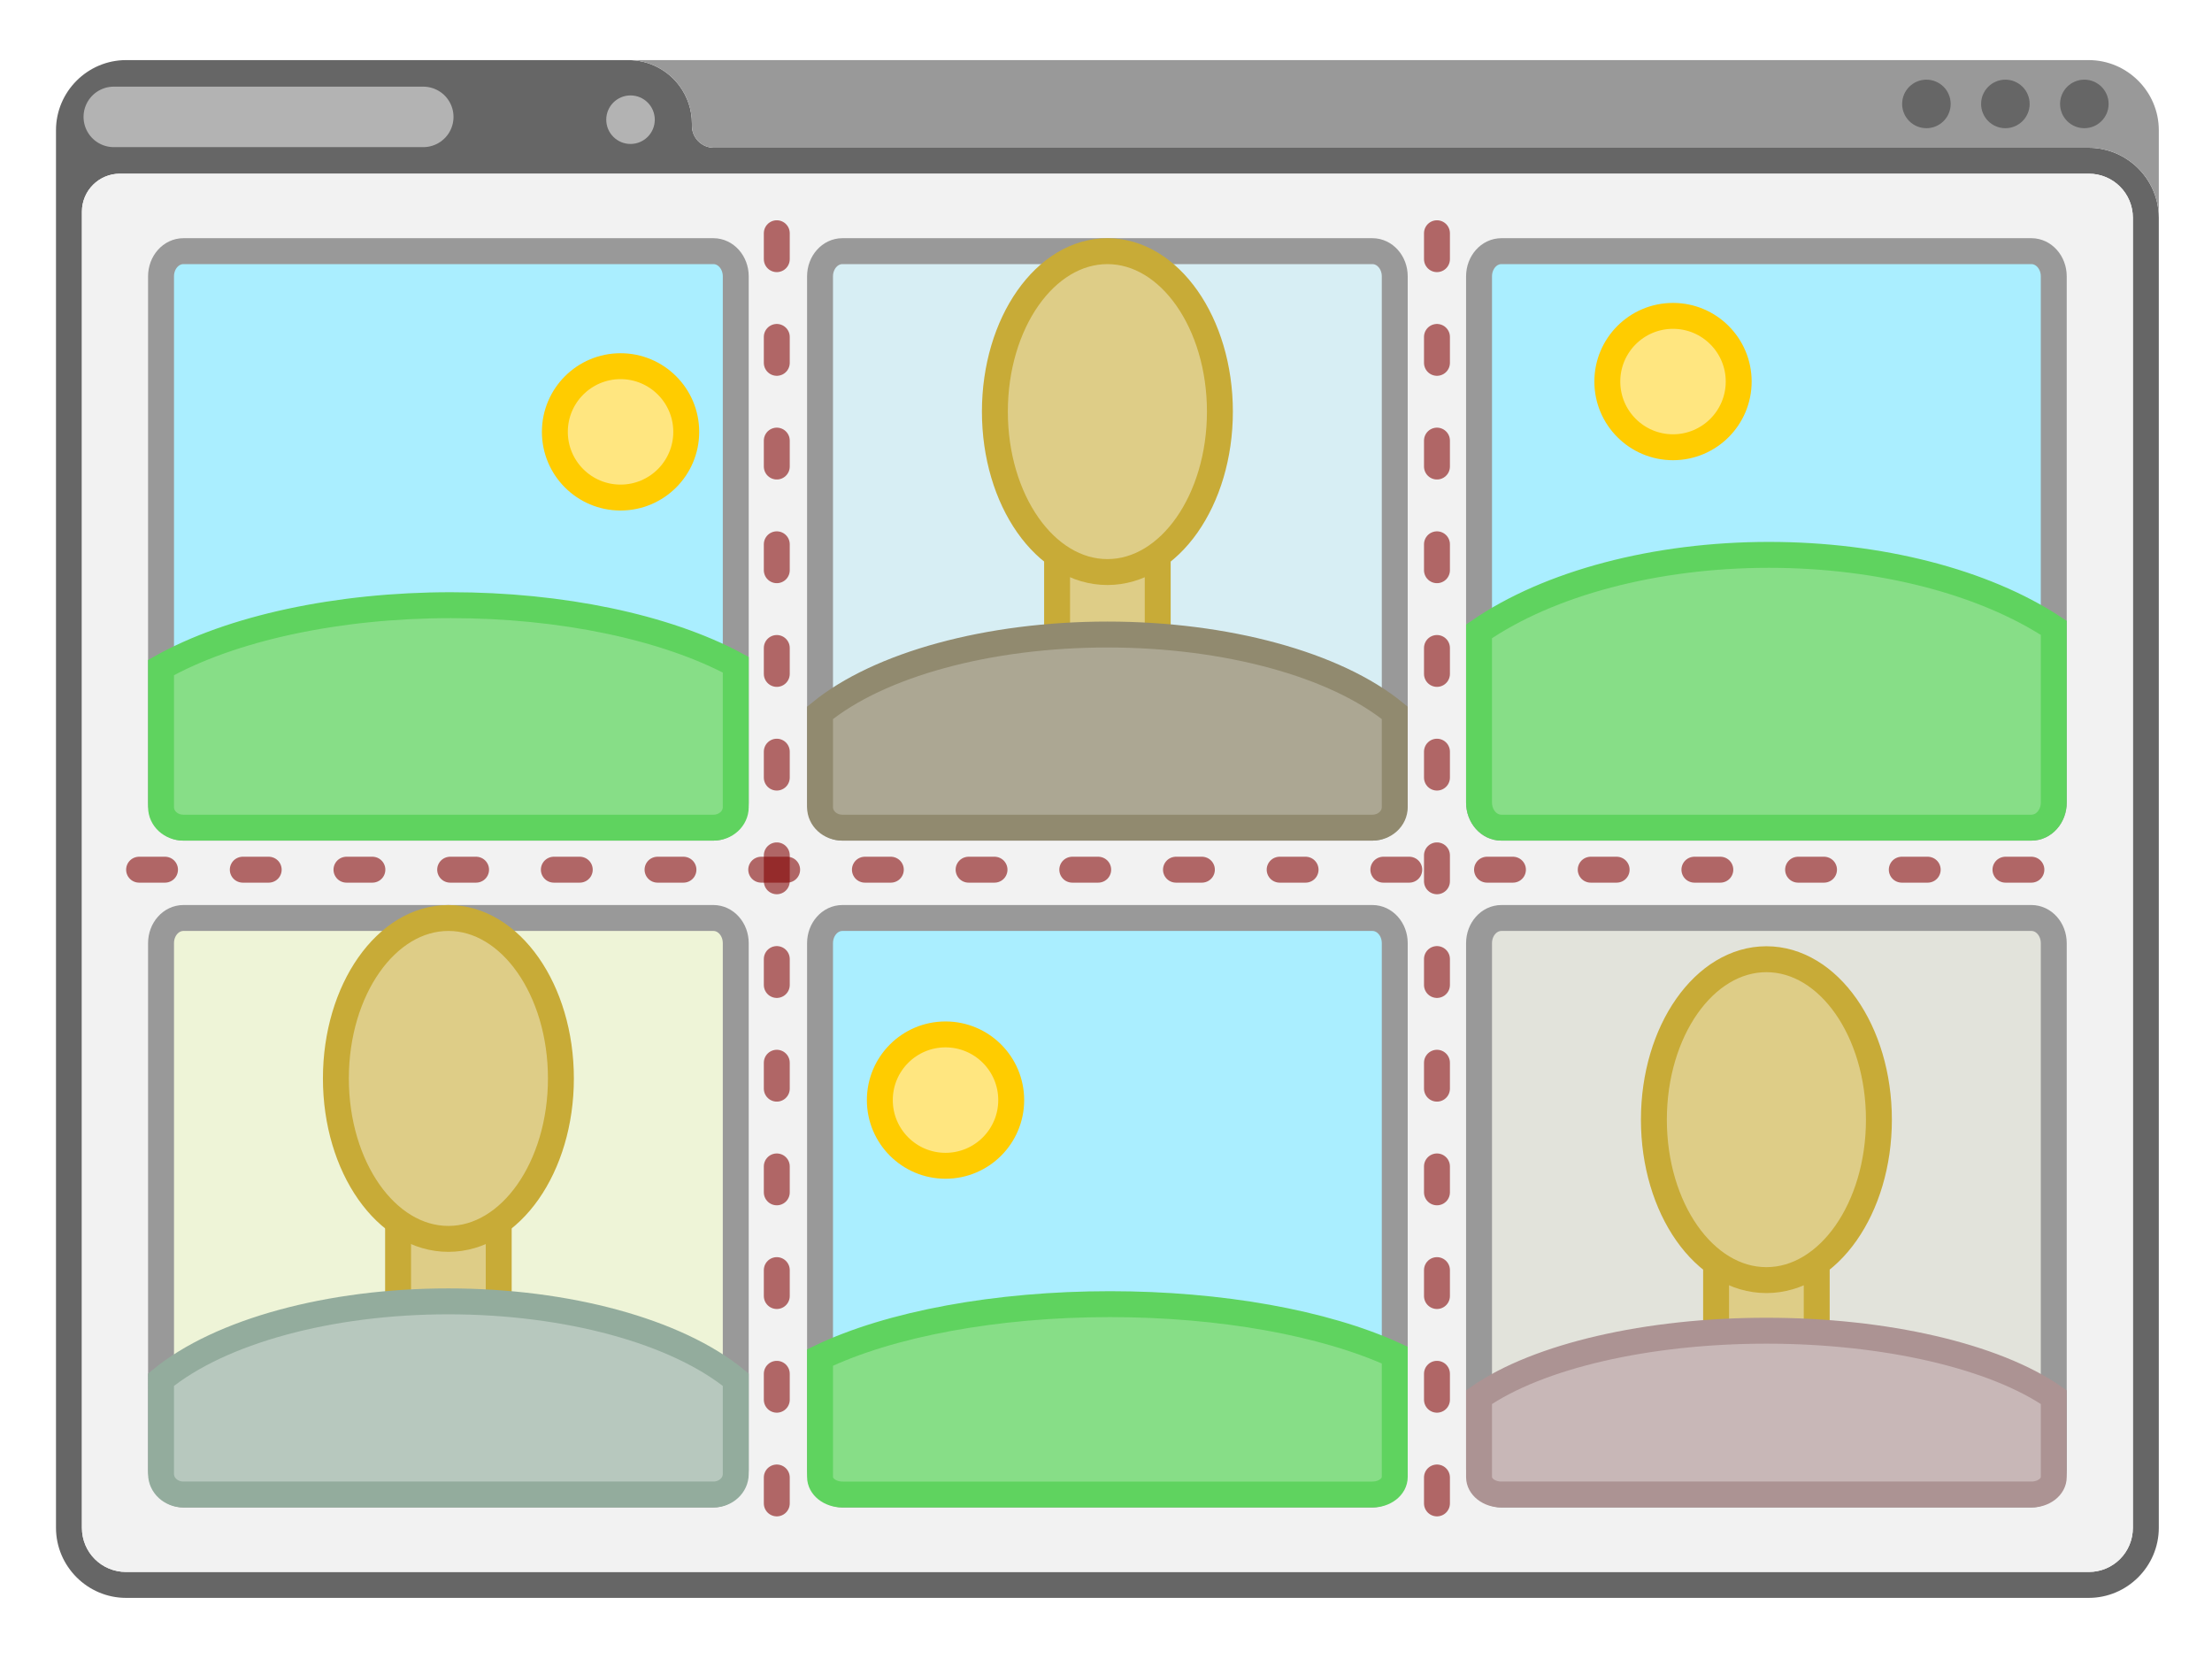
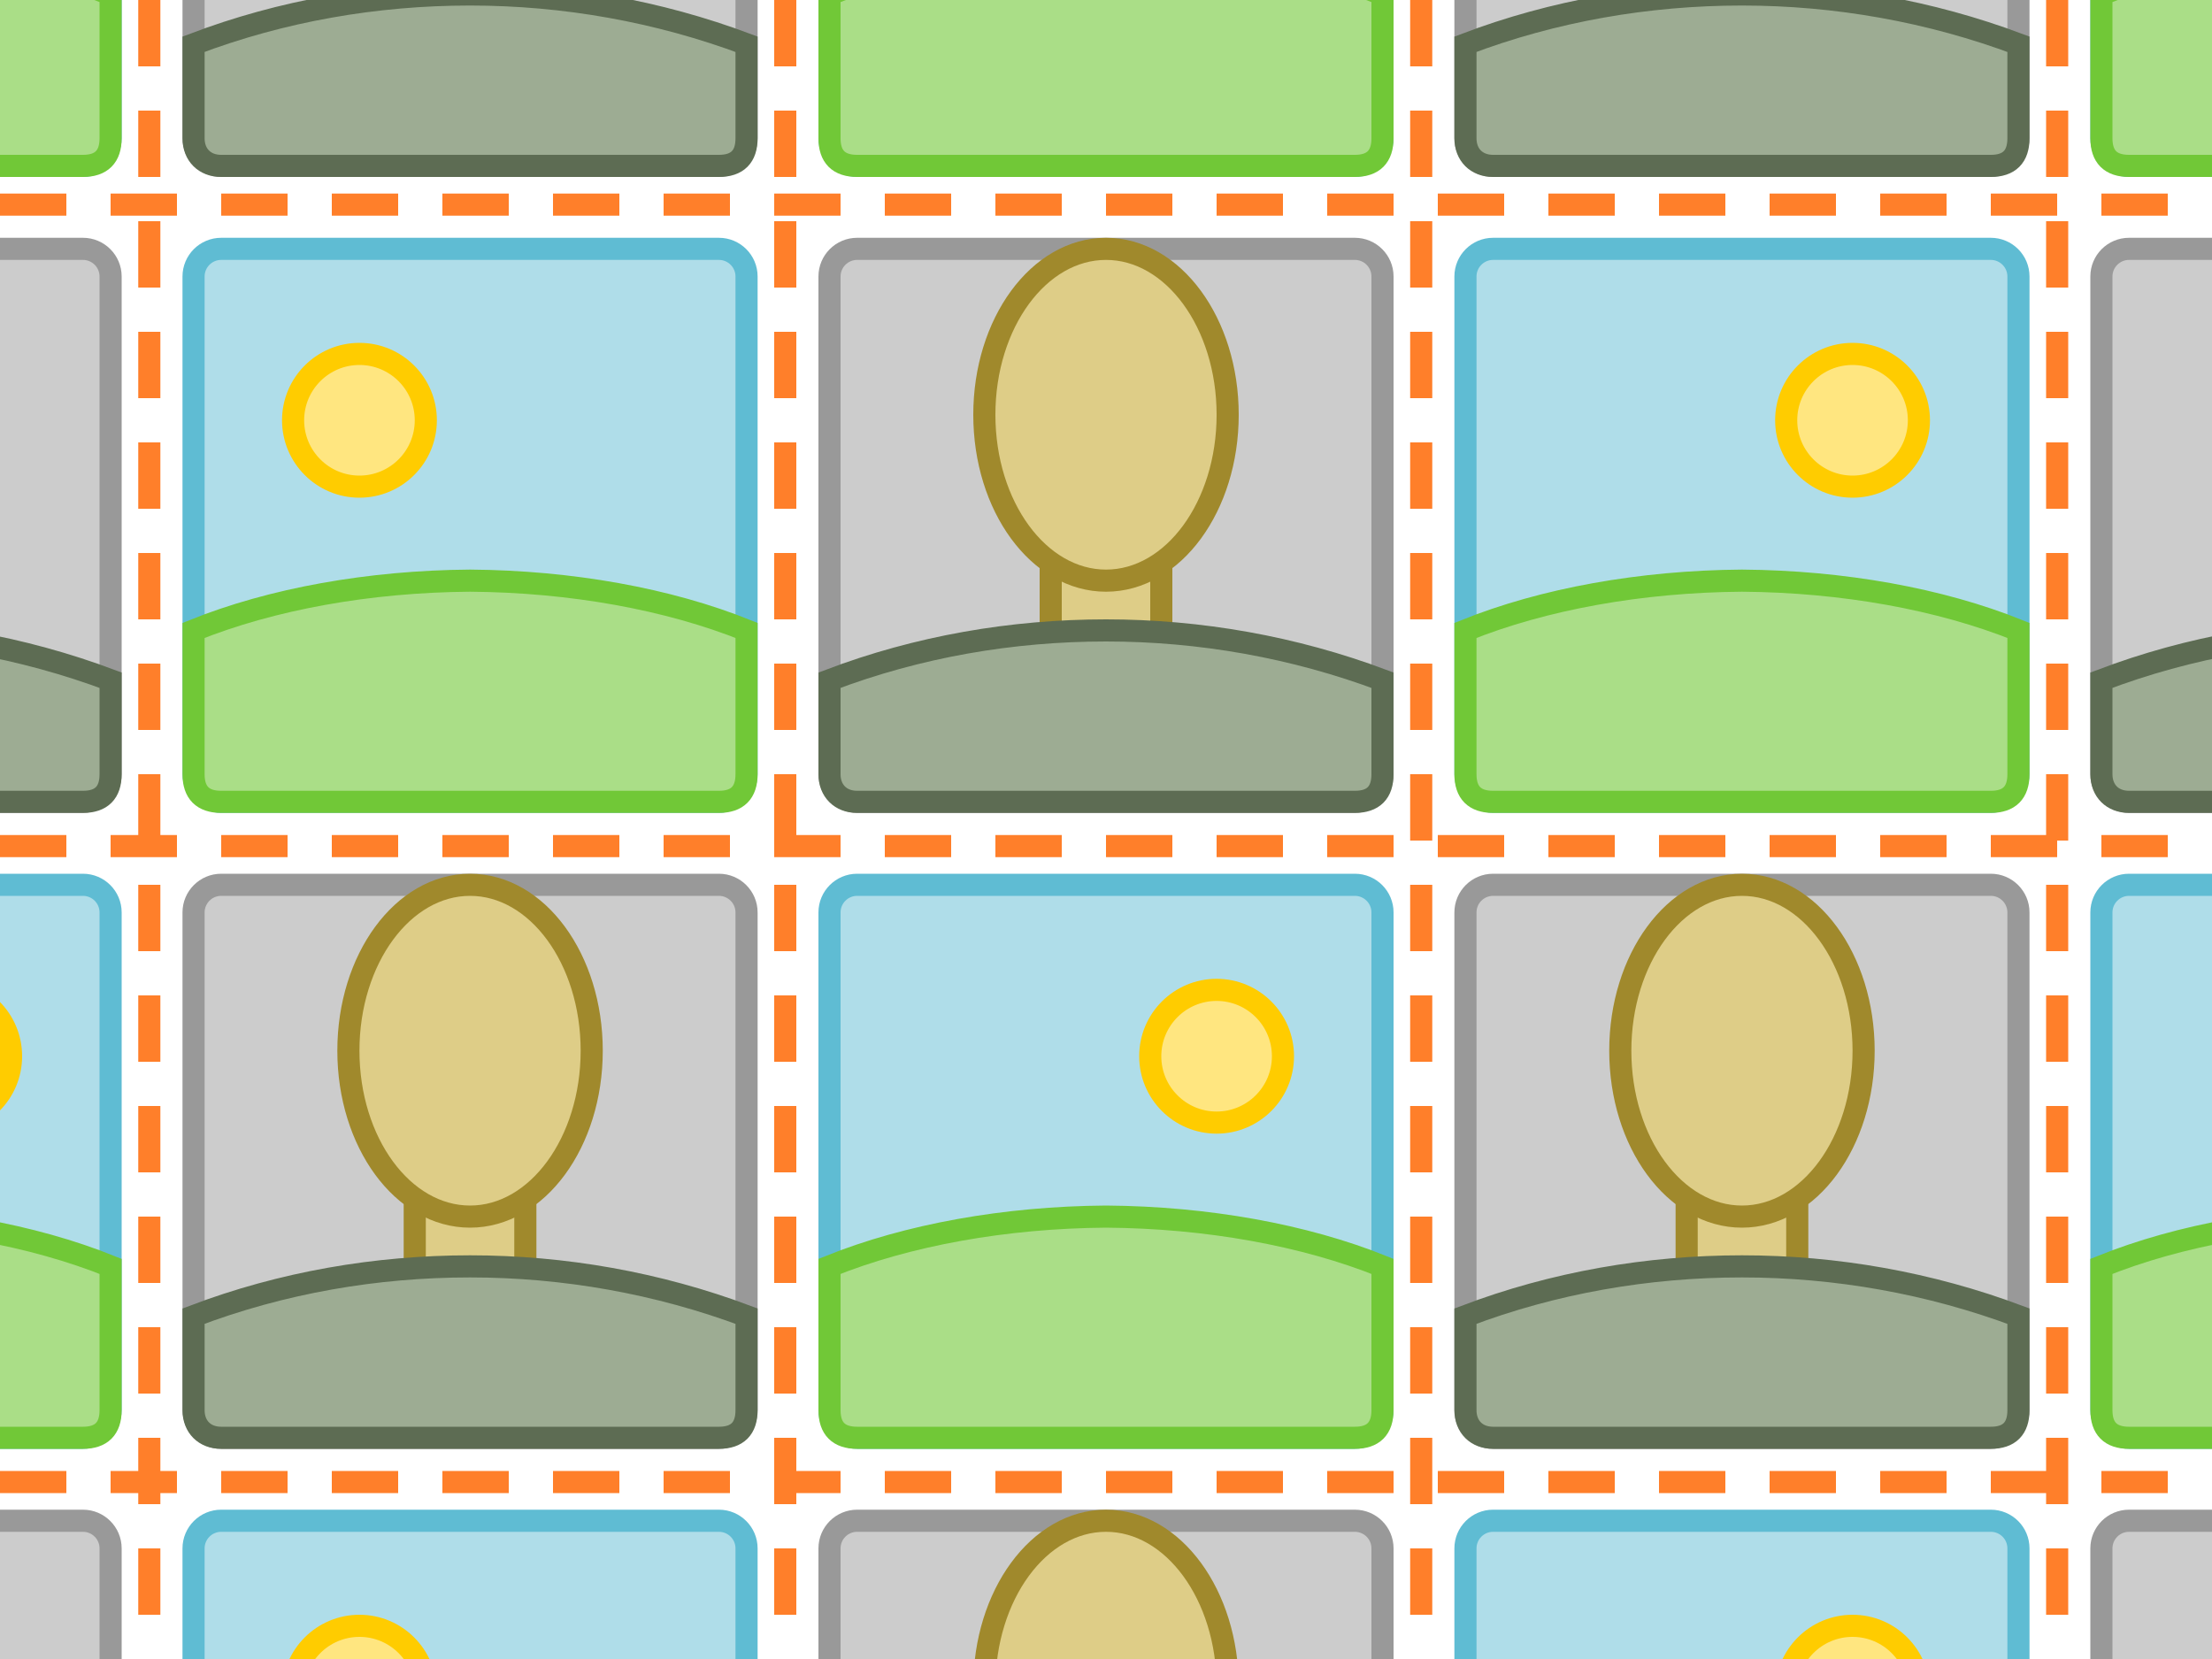
- <svg xmlns="http://www.w3.org/2000/svg" width="1024" height="768" viewBox="0 0 1024 768" version="1.1" id="svg1">
-   <defs id="defs1">
-     </defs>
-   <g id="layer1">
-     <g id="g22">
-       <path d="M 58.363,27.822 C 40.515,27.833 25.92,42.434 25.92,60.285 V 666.662 c 0,0.004 -2e-6,0.008 0,0.012 v 40.572 c -1e-6,17.858 14.603,32.463 32.461,32.463 H 734.424 966.932 c 17.845,-0.011 32.437,-14.605 32.443,-32.451 V 699.125 696.359 100.857 c -0.004,-10.113 -4.691,-19.182 -12,-25.145 -5.594,-4.563 -12.723,-7.307 -20.463,-7.307 H 330.48 A 10.173,10.173 0 0 1 320.309,58.234 v -0.975 c -3.1e-4,-6.526 -2.124,-12.557 -5.719,-17.438 -5.359,-7.278 -13.988,-12 -23.719,-12 H 58.383 c -0.007,0 -0.013,-4e-6 -0.02,0 z M 55.508,80.406 H 966.912 c 11.369,-10e-7 20.458,9.085 20.463,20.453 v 568.678 37.709 c 0,11.372 -9.091,20.463 -20.463,20.463 H 710.705 58.381 c -11.372,0 -20.461,-9.091 -20.461,-20.463 V 691.818 666.662 97.992 A 17.587,17.587 0 0 1 55.508,80.406 Z" style="baseline-shift:baseline;display:inline;overflow:visible;opacity:1;vector-effect:none;fill-opacity:1;enable-background:accumulate;stop-color:#000000;stop-opacity:1;fill:#666666" id="path10" />
-       <path d="m 55.508,80.406 a 17.587,17.587 0 0 0 -17.588,17.586 v 568.67 25.156 15.428 c -10e-7,11.372 9.089,20.463 20.461,20.463 H 710.705 966.912 c 11.372,10e-6 20.463,-9.091 20.463,-20.463 V 669.537 100.859 c -0.005,-11.368 -9.094,-20.453 -20.463,-20.453 z" style="baseline-shift:baseline;display:inline;overflow:visible;opacity:1;vector-effect:none;fill:#f2f2f2;fill-opacity:1;enable-background:accumulate;stop-color:#000000;stop-opacity:1" id="path12" />
-       <path d="m 290.871,27.822 c 9.731,4.69e-4 18.359,4.722 23.719,12 3.594,4.881 5.718,10.911 5.719,17.438 v 0.975 a 10.173,10.173 0 0 0 10.172,10.172 h 636.432 c 7.74,0 14.869,2.743 20.463,7.307 7.309,5.963 11.996,15.032 12,25.145 V 60.285 c 0,-17.858 -14.603,-32.463 -32.461,-32.463 z" style="baseline-shift:baseline;display:inline;overflow:visible;opacity:1;vector-effect:none;fill:#999999;fill-opacity:1;enable-background:accumulate;stop-color:#000000;stop-opacity:1" id="path11" />
-       <path style="opacity:1;fill:none;fill-opacity:1;stroke:#b3b3b3;stroke-width:28;stroke-linecap:round;stroke-dasharray:none" d="M 52.676,54.114 H 195.942" id="path14" />
-       <circle style="opacity:1;fill:#b3b3b3;fill-opacity:1;stroke:none;stroke-width:28;stroke-linecap:round;stroke-dasharray:none" id="path15" cx="291.884" cy="55.408" r="11.234" />
-       <g id="g17" style="fill:#666666">
-         <circle style="opacity:1;fill:#666666;fill-opacity:1;stroke:none;stroke-width:28;stroke-linecap:round;stroke-dasharray:none" id="circle15" cx="964.904" cy="48.114" r="11.234" />
-         <circle style="opacity:1;fill:#666666;fill-opacity:1;stroke:none;stroke-width:28;stroke-linecap:round;stroke-dasharray:none" id="circle16" cx="928.348" cy="48.114" r="11.234" />
-         <circle style="opacity:1;fill:#666666;fill-opacity:1;stroke:none;stroke-width:28;stroke-linecap:round;stroke-dasharray:none" id="circle17" cx="891.792" cy="48.114" r="11.234" />
-       </g>
+ <svg xmlns="http://www.w3.org/2000/svg" xmlns:xlink="http://www.w3.org/1999/xlink" width="400" height="300" version="1.1" id="svg15">
+   <defs id="defs15" />
+   <g id="a" stroke-width="4" transform="translate(130 9)">
+     <rect width="100" height="100" x="20" y="36" fill="#ccc" stroke="#999" rx="5" ry="5" id="rect1" />
+     <g fill="#decd87" stroke="#a0892c" id="g2">
+       <rect width="20" height="25" x="60" y="87" rx="0" ry="0" id="rect2" />
+       <ellipse cx="70" cy="66" rx="22" ry="30" id="ellipse2" />
    </g>
-     <g id="g34">
-       <rect style="fill:#aaeeff;fill-opacity:1;stroke:#999999;stroke-width:12;stroke-linecap:round;stroke-dasharray:none" id="rect17" width="266.055" height="266.884" x="74.548" y="116.268" rx="10.352" ry="11.646" />
-       <circle style="fill:#ffe680;fill-opacity:1;stroke:#ffcc00;stroke-width:12;stroke-linecap:round;stroke-dasharray:none" id="path22" cx="287.272" cy="199.926" r="30.409" />
-       <path id="path23" style="fill:#87de87;fill-opacity:1;stroke:#5fd35f;stroke-width:12;stroke-linecap:round;stroke-dasharray:none" d="M 208.77,280.156 A 170.85,75.722 0 0 0 74.549,309.027 v 64.627 c 0,5.262 4.616,9.498 10.352,9.498 H 330.252 c 5.735,0 10.352,-4.236 10.352,-9.498 V 307.713 A 170.85,75.722 0 0 0 208.77,280.156 Z" />
-     </g>
-     <g id="g38">
-       <rect style="fill:#d7eef4;fill-opacity:1;stroke:#999999;stroke-width:12;stroke-linecap:round;stroke-dasharray:none" id="rect18" width="266.055" height="266.884" x="379.62" y="116.268" rx="10.352" ry="11.646" />
-       <g id="g37">
-         <rect style="fill:#decd87;fill-opacity:1;stroke:#c8ab37;stroke-width:12;stroke-linecap:round;stroke-dasharray:none" id="rect25" width="46.585" height="77.641" x="489.355" y="229.688" />
-         <ellipse style="fill:#decd87;fill-opacity:1;stroke:#c8ab37;stroke-width:12;stroke-linecap:round;stroke-dasharray:none" id="path24" cx="512.647" cy="190.544" rx="52.084" ry="74.276" />
-       </g>
-       <path id="path25" style="fill:#aca793;fill-opacity:1;stroke:#918a6f;stroke-width:12;stroke-linecap:round;stroke-dasharray:none" d="m 512.648,293.743 a 153.34,72.134 0 0 0 -133.029,36.255 v 43.641 c 0,5.27 4.618,9.512 10.353,9.512 h 245.348 c 5.735,0 10.353,-4.243 10.353,-9.512 V 329.999 A 153.34,72.134 0 0 0 512.648,293.743 Z" />
-     </g>
-     <g id="g33">
-       <rect style="fill:#aaeeff;fill-opacity:1;stroke:#999999;stroke-width:12;stroke-linecap:round;stroke-dasharray:none" id="rect26" width="266.055" height="266.884" x="379.62" y="424.963" rx="10.352" ry="11.646" />
-       <circle style="fill:#ffe680;fill-opacity:1;stroke:#ffcc00;stroke-width:12;stroke-linecap:round;stroke-dasharray:none" id="circle26" cx="437.709" cy="509.268" r="30.409" />
-       <path id="path26" style="fill:#87de87;fill-opacity:1;stroke:#5fd35f;stroke-width:12;stroke-linecap:round;stroke-dasharray:none" d="M 513.841,603.732 A 170.85,64.781 0 0 0 379.62,628.432 v 55.29 c 0,4.502 4.616,8.126 10.352,8.126 h 245.352 c 5.735,0 10.352,-3.624 10.352,-8.126 V 627.307 A 170.85,64.781 0 0 0 513.841,603.732 Z" />
-     </g>
-     <g id="g32">
-       <rect style="fill:#aaeeff;fill-opacity:1;stroke:#999999;stroke-width:12;stroke-linecap:round;stroke-dasharray:none" id="rect27" width="266.055" height="266.884" x="684.692" y="116.268" rx="10.352" ry="11.646" />
-       <circle style="fill:#ffe680;fill-opacity:1;stroke:#ffcc00;stroke-width:12;stroke-linecap:round;stroke-dasharray:none" id="circle27" cx="774.484" cy="176.634" r="30.409" />
-       <path id="path27" style="fill:#87de87;fill-opacity:1;stroke:#5fd35f;stroke-width:12;stroke-linecap:round;stroke-dasharray:none" d="m 818.913,256.863 a 170.85,92.846 0 0 0 -134.221,35.4 v 79.242 c 0,6.452 4.616,11.646 10.352,11.646 h 245.352 c 5.735,0 10.352,-5.194 10.352,-11.646 V 290.652 A 170.85,92.846 0 0 0 818.913,256.863 Z" />
-     </g>
-     <g id="g39">
-       <rect style="fill:#eef4d7;fill-opacity:1;stroke:#999999;stroke-width:12;stroke-linecap:round;stroke-dasharray:none" id="rect30" width="266.055" height="266.884" x="74.548" y="424.963" rx="10.352" ry="11.646" />
-       <g id="g35">
-         <rect style="fill:#decd87;fill-opacity:1;stroke:#c8ab37;stroke-width:12;stroke-linecap:round;stroke-dasharray:none" id="rect31" width="46.585" height="77.641" x="184.283" y="538.383" />
-         <ellipse style="fill:#decd87;fill-opacity:1;stroke:#c8ab37;stroke-width:12;stroke-linecap:round;stroke-dasharray:none" id="ellipse31" cx="207.576" cy="499.239" rx="52.084" ry="74.276" />
-       </g>
-       <path id="path31" style="fill:#b7c8be;fill-opacity:1;stroke:#93ac9d;stroke-width:12;stroke-linecap:round;stroke-dasharray:none" d="M 207.577,602.438 A 153.34,72.134 0 0 0 74.548,638.693 v 43.641 c 0,5.27 4.618,9.512 10.353,9.512 h 245.348 c 5.735,0 10.353,-4.243 10.353,-9.512 V 638.693 A 153.34,72.134 0 0 0 207.577,602.438 Z" />
-     </g>
-     <g id="g6" transform="translate(9.9677734e-5)">
-       <rect style="fill:#e2e3db;fill-opacity:1;stroke:#999999;stroke-width:12;stroke-linecap:round;stroke-dasharray:none" id="rect28" width="266.055" height="266.884" x="684.692" y="424.963" rx="10.352" ry="11.646" />
-       <g id="g36" transform="translate(-2.828125e-5,19.08677)">
-         <rect style="fill:#decd87;fill-opacity:1;stroke:#c8ab37;stroke-width:12;stroke-linecap:round;stroke-dasharray:none" id="rect29" width="46.585" height="77.641" x="794.427" y="538.383" />
-         <ellipse style="fill:#decd87;fill-opacity:1;stroke:#c8ab37;stroke-width:12;stroke-linecap:round;stroke-dasharray:none" id="ellipse29" cx="817.719" cy="499.239" rx="52.084" ry="74.276" />
-       </g>
-       <path id="path29" style="fill:#c8b7b7;fill-opacity:1;stroke:#ac9393;stroke-width:12;stroke-linecap:round;stroke-dasharray:none" d="m 817.72,616.024 a 153.34,61.173 0 0 0 -133.029,30.746 v 37.01 c 0,4.469 4.618,8.067 10.353,8.067 H 940.393 c 5.735,0 10.353,-3.598 10.353,-8.067 V 646.77 A 153.34,61.173 0 0 0 817.72,616.024 Z" />
-     </g>
-     <g id="g9" style="display:inline">
-       <path style="opacity:0.577;fill:none;stroke:#800000;stroke-width:12;stroke-linecap:round;stroke-linejoin:round;stroke-dasharray:12, 36;paint-order:stroke markers fill" d="m 60.391,402.604 c 300.733,0 601.466,0 902.199,0" id="path1" transform="translate(4)" />
-       <path style="opacity:0.577;fill:none;stroke:#800000;stroke-width:12;stroke-linecap:round;stroke-linejoin:round;stroke-dasharray:12, 36;paint-order:stroke markers fill" d="m 359.599,107.971 c 0,200.082 0,400.164 0,600.246" id="path2" />
-       <path style="opacity:0.577;fill:none;stroke:#800000;stroke-width:12;stroke-linecap:round;stroke-linejoin:round;stroke-dasharray:12, 36;paint-order:stroke markers fill" d="m 359.599,107.971 c 0,200.082 0,400.164 0,600.246" id="path3" transform="translate(305.6131)" />
-     </g>
+     <path fill="#9dac93" stroke="#5d6c53" d="m 70,105 c -17,0 -34.034,2.932 -50,9 v 17 c 0,3 2,5 5,5 h 90 c 3.333,0 5,-1.667 5,-5 v -17 c -16,-6 -33,-9 -50,-9 z" id="path2" />
+   </g>
+   <g id="b" stroke-width="4" transform="translate(12 124)">
+     <rect width="100" height="100" x="138" y="36" fill="#afdde9" stroke="#5fbcd3" rx="5" ry="5" id="rect3" />
+     <circle cx="208" cy="67" r="12" fill="#ffe680" stroke="#fc0" id="circle3" />
+     <path fill="#aade87" stroke="#71c837" d="M188 96a81 40 0 0 0-50 9v26q0 5 5 5h90q5 0 5-5v-26a81 40 0 0 0-50-9z" id="path3" />
+   </g>
+   <use xlink:href="#a" id="c" x="0" y="0" transform="translate(115 115)" />
+   <use xlink:href="#b" id="d" x="0" y="0" transform="translate(115 -115)" />
+   <use xlink:href="#a" id="e" x="0" y="0" transform="translate(-230)" />
+   <use xlink:href="#b" id="g" x="0" y="0" transform="translate(-230)" />
+   <use xlink:href="#c" id="h" x="0" y="0" transform="translate(-230)" />
+   <use xlink:href="#d" id="f" x="0" y="0" transform="matrix(-1,0,0,1,400,0)" />
+   <use xlink:href="#a" id="i" x="0" y="0" transform="translate(0 230)" />
+   <use xlink:href="#d" transform="translate(0 230)" id="use3" />
+   <use xlink:href="#e" transform="translate(0 230)" id="use4" />
+   <use xlink:href="#f" transform="translate(0 230)" id="use5" />
+   <use xlink:href="#b" id="j" x="0" y="0" transform="translate(0 -230)" />
+   <use xlink:href="#c" transform="translate(0 -230)" id="use6" />
+   <use xlink:href="#g" transform="translate(0 -230)" id="use7" />
+   <use xlink:href="#h" transform="translate(0 -230)" id="use8" />
+   <use xlink:href="#a" transform="translate(230)" id="use9" />
+   <use xlink:href="#b" transform="translate(230)" id="use10" />
+   <use xlink:href="#i" transform="translate(230)" id="use11" />
+   <use xlink:href="#j" transform="translate(230)" id="use12" />
+   <g id="g15" style="display:inline">
+     <path id="k" fill="none" stroke="#ff7f2a" stroke-dasharray="12, 8" stroke-dashoffset="0" stroke-width="4" d="M 0,37 H 400" />
+     <use xlink:href="#k" id="l" x="0" y="0" transform="translate(0,116)" />
+     <use xlink:href="#l" transform="translate(0,115)" id="use13" />
+     <path id="m" fill="none" stroke="#ff7f2a" stroke-dasharray="12, 8" stroke-dashoffset="0" stroke-width="4" d="M 27,0 V 300" />
+     <use xlink:href="#m" id="n" x="0" y="0" transform="translate(115)" />
+     <use xlink:href="#n" transform="translate(115)" id="use14" />
+     <use xlink:href="#m" transform="translate(345)" id="use15" />
  </g>
</svg>
